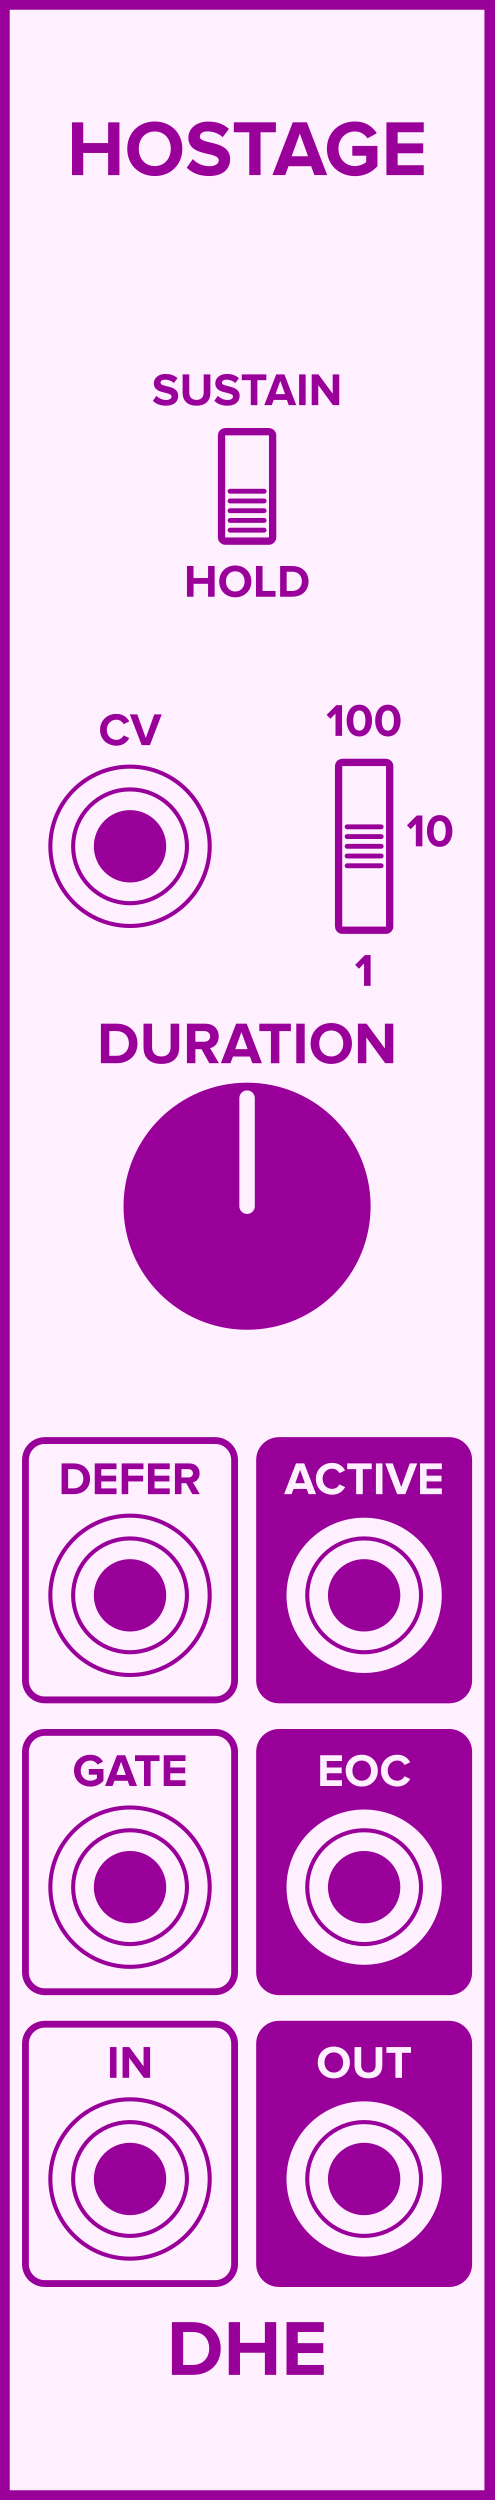
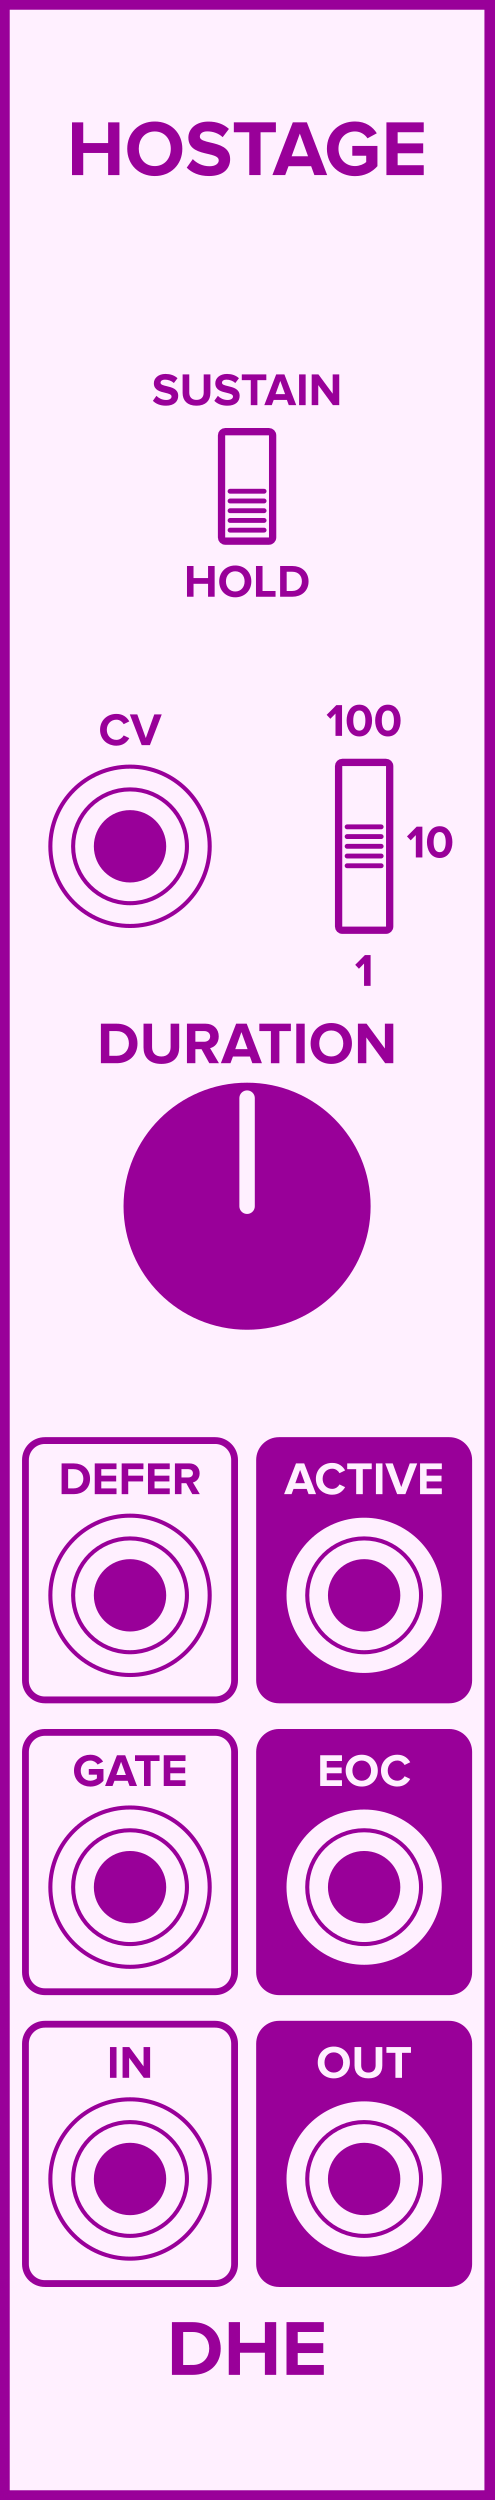
<svg xmlns="http://www.w3.org/2000/svg" id="svg138" height="379.429" width="75.0" version="1.1">
  <defs id="defs142" />
  <g id="g136" transform="scale(2.952756)">
    <path id="rect2" d="M 0,0 H 25.4 V 128.5 H 0 Z" style="fill:#fff0ff;stroke:#990099;stroke-width:1" />
    <g id="text4" style="font-weight:bold;font-size:4.064px;font-family:'Proxima Nova';text-anchor:middle;fill:#990099" aria-label="HOSTAGE">
      <path id="path147" style="font-weight:bold;font-size:4.064px;font-family:'Proxima Nova';text-anchor:middle;fill:#990099" d="m 5.558,9 h 0.581 V 6.289 h -0.581 v 1.065 h -1.28 V 6.289 H 3.701 V 9 h 0.577 V 7.862 h 1.28 z" />
      <path id="path149" style="font-weight:bold;font-size:4.064px;font-family:'Proxima Nova';text-anchor:middle;fill:#990099" d="m 6.54,7.647 c 0,0.817 0.597,1.402 1.414,1.402 0.821,0 1.418,-0.585 1.418,-1.402 0,-0.817 -0.597,-1.402 -1.418,-1.402 -0.817,0 -1.414,0.585 -1.414,1.402 z m 2.239,0 c 0,0.504 -0.325,0.89 -0.825,0.89 -0.5,0 -0.821,-0.386 -0.821,-0.89 0,-0.508 0.321,-0.89 0.821,-0.89 0.5,0 0.825,0.382 0.825,0.89 z" />
      <path id="path151" style="font-weight:bold;font-size:4.064px;font-family:'Proxima Nova';text-anchor:middle;fill:#990099" d="m 9.598,8.618 c 0.252,0.256 0.626,0.431 1.146,0.431 0.732,0 1.085,-0.374 1.085,-0.87 0,-0.614 -0.569,-0.748 -1.016,-0.853 -0.293,-0.069 -0.541,-0.126 -0.541,-0.301 0,-0.163 0.138,-0.272 0.386,-0.272 0.276,0 0.569,0.093 0.788,0.297 l 0.321,-0.423 c -0.268,-0.248 -0.626,-0.378 -1.057,-0.378 -0.638,0 -1.028,0.374 -1.028,0.825 0,0.618 0.569,0.74 1.012,0.841 0.297,0.073 0.549,0.13 0.549,0.329 0,0.154 -0.154,0.301 -0.471,0.301 -0.374,0 -0.671,-0.167 -0.862,-0.366 z" />
      <path id="path153" style="font-weight:bold;font-size:4.064px;font-family:'Proxima Nova';text-anchor:middle;fill:#990099" d="m 12.812,9 h 0.581 V 6.797 h 0.788 v -0.508 h -2.162 v 0.508 h 0.792 z" />
      <path id="path155" style="font-weight:bold;font-size:4.064px;font-family:'Proxima Nova';text-anchor:middle;fill:#990099" d="m 16.159,9 h 0.658 L 15.773,6.289 H 15.05 L 14.001,9 h 0.658 l 0.171,-0.459 h 1.162 z M 15.411,6.866 15.834,8.033 h -0.845 z" />
      <path id="path157" style="font-weight:bold;font-size:4.064px;font-family:'Proxima Nova';text-anchor:middle;fill:#990099" d="m 16.803,7.647 c 0,0.853 0.65,1.406 1.443,1.406 0.492,0 0.878,-0.203 1.154,-0.512 V 7.5 H 18.108 V 8.004 h 0.715 v 0.325 c -0.11,0.102 -0.337,0.207 -0.577,0.207 -0.492,0 -0.849,-0.378 -0.849,-0.89 0,-0.512 0.358,-0.89 0.849,-0.89 0.289,0 0.52,0.163 0.642,0.354 l 0.48,-0.26 c -0.203,-0.321 -0.557,-0.606 -1.122,-0.606 -0.792,0 -1.443,0.545 -1.443,1.402 z" />
      <path id="path159" style="font-weight:bold;font-size:4.064px;font-family:'Proxima Nova';text-anchor:middle;fill:#990099" d="m 19.862,9 h 1.918 V 8.492 h -1.341 V 7.878 h 1.313 V 7.37 h -1.313 v -0.573 h 1.341 v -0.508 h -1.918 z" />
    </g>
    <g id="text6" style="font-weight:bold;font-size:4.064px;font-family:'Proxima Nova';dominant-baseline:hanging;text-anchor:middle;fill:#990099" aria-label="DHE">
      <path id="path162" style="font-weight:bold;font-size:4.064px;font-family:'Proxima Nova';dominant-baseline:hanging;text-anchor:middle;fill:#990099" d="M 8.837,122.068 H 9.906 c 0.849,0 1.439,-0.536 1.439,-1.353 0,-0.817 -0.589,-1.357 -1.439,-1.357 H 8.837 Z m 0.577,-0.508 v -1.695 h 0.492 c 0.557,0 0.849,0.37 0.849,0.849 0,0.459 -0.313,0.845 -0.849,0.845 z" />
      <path id="path164" style="font-weight:bold;font-size:4.064px;font-family:'Proxima Nova';dominant-baseline:hanging;text-anchor:middle;fill:#990099" d="m 13.615,122.068 h 0.581 v -2.711 h -0.581 v 1.065 h -1.28 v -1.065 h -0.577 v 2.711 h 0.577 v -1.138 h 1.28 z" />
      <path id="path166" style="font-weight:bold;font-size:4.064px;font-family:'Proxima Nova';dominant-baseline:hanging;text-anchor:middle;fill:#990099" d="m 14.726,122.068 h 1.918 v -0.508 h -1.341 v -0.614 h 1.313 v -0.508 h -1.313 v -0.573 h 1.341 v -0.508 H 14.726 Z" />
    </g>
    <g id="text8" style="font-weight:bold;font-size:2.371px;font-family:'Proxima Nova';text-anchor:middle;fill:#990099" aria-label="SUSTAIN">
      <path id="path169" style="font-weight:bold;font-size:2.371px;font-family:'Proxima Nova';text-anchor:middle;fill:#990099" d="m 7.858,20.602 c 0.147,0.149 0.365,0.251 0.669,0.251 0.427,0 0.633,-0.218 0.633,-0.507 0,-0.358 -0.332,-0.436 -0.593,-0.498 -0.171,-0.04 -0.315,-0.073 -0.315,-0.175 0,-0.095 0.081,-0.159 0.225,-0.159 0.161,0 0.332,0.055 0.46,0.173 l 0.187,-0.247 c -0.156,-0.145 -0.365,-0.22 -0.616,-0.22 -0.372,0 -0.6,0.218 -0.6,0.481 0,0.36 0.332,0.431 0.59,0.491 0.173,0.043 0.32,0.076 0.32,0.192 0,0.09 -0.09,0.175 -0.275,0.175 -0.218,0 -0.391,-0.097 -0.503,-0.213 z" />
      <path id="path171" style="font-weight:bold;font-size:2.371px;font-family:'Proxima Nova';text-anchor:middle;fill:#990099" d="m 9.386,20.194 c 0,0.389 0.232,0.659 0.714,0.659 0.481,0 0.714,-0.268 0.714,-0.661 v -0.948 h -0.344 v 0.939 c 0,0.22 -0.126,0.372 -0.37,0.372 -0.244,0 -0.372,-0.152 -0.372,-0.372 v -0.939 h -0.341 z" />
      <path id="path173" style="font-weight:bold;font-size:2.371px;font-family:'Proxima Nova';text-anchor:middle;fill:#990099" d="m 11.016,20.602 c 0.147,0.149 0.365,0.251 0.669,0.251 0.427,0 0.633,-0.218 0.633,-0.507 0,-0.358 -0.332,-0.436 -0.593,-0.498 -0.171,-0.04 -0.315,-0.073 -0.315,-0.175 0,-0.095 0.081,-0.159 0.225,-0.159 0.161,0 0.332,0.055 0.46,0.173 l 0.187,-0.247 c -0.156,-0.145 -0.365,-0.22 -0.616,-0.22 -0.372,0 -0.6,0.218 -0.6,0.481 0,0.36 0.332,0.431 0.59,0.491 0.173,0.043 0.32,0.076 0.32,0.192 0,0.09 -0.09,0.175 -0.275,0.175 -0.218,0 -0.391,-0.097 -0.503,-0.213 z" />
      <path id="path175" style="font-weight:bold;font-size:2.371px;font-family:'Proxima Nova';text-anchor:middle;fill:#990099" d="m 12.89,20.825 h 0.339 v -1.285 h 0.46 v -0.296 h -1.261 v 0.296 h 0.462 z" />
      <path id="path177" style="font-weight:bold;font-size:2.371px;font-family:'Proxima Nova';text-anchor:middle;fill:#990099" d="m 14.843,20.825 h 0.384 l -0.609,-1.581 h -0.422 l -0.612,1.581 h 0.384 l 0.1,-0.268 h 0.678 z m -0.436,-1.245 0.247,0.68 h -0.493 z" />
      <path id="path179" style="font-weight:bold;font-size:2.371px;font-family:'Proxima Nova';text-anchor:middle;fill:#990099" d="m 15.373,20.825 h 0.337 v -1.581 h -0.337 z" />
      <path id="path181" style="font-weight:bold;font-size:2.371px;font-family:'Proxima Nova';text-anchor:middle;fill:#990099" d="m 17.112,20.825 h 0.325 v -1.581 h -0.337 v 0.993 l -0.733,-0.993 h -0.346 v 1.581 h 0.337 v -1.031 z" />
    </g>
    <g id="text10" style="font-weight:bold;font-size:2.371px;font-family:'Proxima Nova';dominant-baseline:hanging;text-anchor:middle;fill:#990099" aria-label="HOLD">
      <path id="path184" style="font-weight:bold;font-size:2.371px;font-family:'Proxima Nova';dominant-baseline:hanging;text-anchor:middle;fill:#990099" d="m 10.694,30.673 h 0.339 v -1.581 h -0.339 v 0.621 H 9.947 V 29.092 H 9.611 v 1.581 h 0.337 v -0.664 h 0.747 z" />
      <path id="path186" style="font-weight:bold;font-size:2.371px;font-family:'Proxima Nova';dominant-baseline:hanging;text-anchor:middle;fill:#990099" d="m 11.267,29.884 c 0,0.477 0.348,0.818 0.825,0.818 0.479,0 0.827,-0.341 0.827,-0.818 0,-0.477 -0.348,-0.818 -0.827,-0.818 -0.477,0 -0.825,0.341 -0.825,0.818 z m 1.306,0 c 0,0.294 -0.19,0.519 -0.481,0.519 -0.292,0 -0.479,-0.225 -0.479,-0.519 0,-0.296 0.187,-0.519 0.479,-0.519 0.292,0 0.481,0.223 0.481,0.519 z" />
      <path id="path188" style="font-weight:bold;font-size:2.371px;font-family:'Proxima Nova';dominant-baseline:hanging;text-anchor:middle;fill:#990099" d="M 13.157,30.673 H 14.163 V 30.377 H 13.494 V 29.092 H 13.157 Z" />
      <path id="path190" style="font-weight:bold;font-size:2.371px;font-family:'Proxima Nova';dominant-baseline:hanging;text-anchor:middle;fill:#990099" d="m 14.398,30.673 h 0.623 c 0.495,0 0.839,-0.313 0.839,-0.789 0,-0.477 -0.344,-0.792 -0.839,-0.792 h -0.623 z m 0.337,-0.296 v -0.989 h 0.287 c 0.325,0 0.495,0.216 0.495,0.495 0,0.268 -0.183,0.493 -0.495,0.493 z" />
    </g>
    <g style="fill:#fff0ff;stroke:#990099" id="g24" transform="translate(12.7,25)">
      <path id="rect12" d="m -1.125,-2.812 h 2.25 c 0.104,0 0.188,0.084 0.188,0.188 v 5.25 c 0,0.104 -0.084,0.188 -0.188,0.188 h -2.25 c -0.104,0 -0.188,-0.084 -0.188,-0.188 v -5.25 c 0,-0.104 0.084,-0.188 0.188,-0.188 z" style="stroke-width:0.375" />
      <path id="line14" d="m -0.875,0.25 h 1.75" style="stroke-width:0.25;stroke-linecap:round" />
      <path id="line16" d="m -0.875,0.75 h 1.75" style="stroke-width:0.25;stroke-linecap:round" />
      <path id="line18" d="m -0.875,1.25 h 1.75" style="stroke-width:0.25;stroke-linecap:round" />
      <path id="line20" d="m -0.875,1.75 h 1.75" style="stroke-width:0.25;stroke-linecap:round" />
      <path id="line22" d="m -0.875,2.25 h 1.75" style="stroke-width:0.25;stroke-linecap:round" />
    </g>
    <g id="text26" style="font-weight:bold;font-size:2.371px;font-family:'Proxima Nova';text-anchor:middle;fill:#990099" aria-label="CV">
      <path id="path199" style="font-weight:bold;font-size:2.371px;font-family:'Proxima Nova';text-anchor:middle;fill:#990099" d="m 5.985,38.328 c 0.348,0 0.548,-0.192 0.661,-0.389 L 6.357,37.8 c -0.066,0.13 -0.209,0.23 -0.372,0.23 -0.287,0 -0.495,-0.22 -0.495,-0.519 0,-0.299 0.209,-0.519 0.495,-0.519 0.164,0 0.306,0.102 0.372,0.23 l 0.289,-0.142 c -0.111,-0.197 -0.313,-0.386 -0.661,-0.386 -0.474,0 -0.842,0.332 -0.842,0.818 0,0.486 0.367,0.818 0.842,0.818 z" />
      <path id="path201" style="font-weight:bold;font-size:2.371px;font-family:'Proxima Nova';text-anchor:middle;fill:#990099" d="M 7.283,38.3 H 7.705 L 8.314,36.719 H 7.93 L 7.494,37.935 7.056,36.719 h -0.384 z" />
    </g>
    <g style="fill:#fff0ff;stroke:#990099;stroke-width:0.21" id="g34" transform="translate(6.68333,43.5)">
      <path id="circle28" d="M 4.095,0 A 4.095,4.095 0 0 1 0,4.095 4.095,4.095 0 0 1 -4.095,0 4.095,4.095 0 0 1 0,-4.095 4.095,4.095 0 0 1 4.095,0 Z" style="" />
      <path id="circle30" d="M 2.925,0 A 2.925,2.925 0 0 1 0,2.925 2.925,2.925 0 0 1 -2.925,0 2.925,2.925 0 0 1 0,-2.925 2.925,2.925 0 0 1 2.925,0 Z" style="" />
      <path id="circle32" d="M 1.755,0 A 1.755,1.755 0 0 1 0,1.755 1.755,1.755 0 0 1 -1.755,0 1.755,1.755 0 0 1 0,-1.755 1.755,1.755 0 0 1 1.755,0 Z" style="fill:#990099" />
    </g>
    <g id="text36" style="font-weight:bold;font-size:2.371px;font-family:'Proxima Nova';text-anchor:middle;fill:#990099" aria-label="100">
      <path id="path207" style="font-weight:bold;font-size:2.371px;font-family:'Proxima Nova';text-anchor:middle;fill:#990099" d="m 17.244,37.825 h 0.337 v -1.581 h -0.294 l -0.498,0.5 0.192,0.202 0.263,-0.268 z" />
      <path id="path209" style="font-weight:bold;font-size:2.371px;font-family:'Proxima Nova';text-anchor:middle;fill:#990099" d="m 17.816,37.036 c 0,0.408 0.202,0.818 0.654,0.818 0.45,0 0.654,-0.41 0.654,-0.818 0,-0.408 -0.204,-0.816 -0.654,-0.816 -0.453,0 -0.654,0.408 -0.654,0.816 z m 0.965,0 c 0,0.292 -0.085,0.519 -0.311,0.519 -0.228,0 -0.313,-0.228 -0.313,-0.519 0,-0.292 0.085,-0.517 0.313,-0.517 0.225,0 0.311,0.225 0.311,0.517 z" />
      <path id="path211" style="font-weight:bold;font-size:2.371px;font-family:'Proxima Nova';text-anchor:middle;fill:#990099" d="m 19.283,37.036 c 0,0.408 0.202,0.818 0.654,0.818 0.45,0 0.654,-0.41 0.654,-0.818 0,-0.408 -0.204,-0.816 -0.654,-0.816 -0.453,0 -0.654,0.408 -0.654,0.816 z m 0.965,0 c 0,0.292 -0.085,0.519 -0.311,0.519 -0.228,0 -0.313,-0.228 -0.313,-0.519 0,-0.292 0.085,-0.517 0.313,-0.517 0.225,0 0.311,0.225 0.311,0.517 z" />
    </g>
    <g id="text38" style="font-weight:bold;font-size:2.371px;font-family:'Proxima Nova';dominant-baseline:hanging;text-anchor:middle;fill:#990099" aria-label="1">
      <path id="path214" style="font-weight:bold;font-size:2.371px;font-family:'Proxima Nova';dominant-baseline:hanging;text-anchor:middle;fill:#990099" d="m 18.712,50.673 h 0.337 v -1.581 h -0.294 l -0.498,0.5 0.192,0.202 0.263,-0.268 z" />
    </g>
-     <g id="text40" style="font-weight:bold;font-size:2.371px;font-family:'Proxima Nova';fill:#990099" aria-label="10">
-       <path id="path217" style="font-weight:bold;font-size:2.371px;font-family:'Proxima Nova';fill:#990099" d="m 21.373,43.5 h 0.337 v -1.581 h -0.294 l -0.498,0.5 0.192,0.202 0.263,-0.268 z" />
-       <path id="path219" style="font-weight:bold;font-size:2.371px;font-family:'Proxima Nova';fill:#990099" d="m 21.945,42.711 c 0,0.408 0.202,0.818 0.654,0.818 0.45,0 0.654,-0.41 0.654,-0.818 0,-0.408 -0.204,-0.816 -0.654,-0.816 -0.453,0 -0.654,0.408 -0.654,0.816 z m 0.965,0 c 0,0.292 -0.085,0.519 -0.311,0.519 -0.228,0 -0.313,-0.228 -0.313,-0.519 0,-0.292 0.085,-0.517 0.313,-0.517 0.225,0 0.311,0.225 0.311,0.517 z" />
+     <g id="text40" style="font-weight:bold;font-size:2.371px;font-family:'Proxima Nova';dominant-baseline:middle;text-anchor:start;fill:#990099" aria-label="10">
+       <path id="path217" style="font-weight:bold;font-size:2.371px;font-family:'Proxima Nova';dominant-baseline:middle;text-anchor:start;fill:#990099" d="m 21.373,44.073 h 0.337 v -1.581 h -0.294 l -0.498,0.5 0.192,0.202 0.263,-0.268 z" />
+       <path id="path219" style="font-weight:bold;font-size:2.371px;font-family:'Proxima Nova';dominant-baseline:middle;text-anchor:start;fill:#990099" d="m 21.945,43.283 c 0,0.408 0.202,0.818 0.654,0.818 0.45,0 0.654,-0.41 0.654,-0.818 0,-0.408 -0.204,-0.816 -0.654,-0.816 -0.453,0 -0.654,0.408 -0.654,0.816 z m 0.965,0 c 0,0.292 -0.085,0.519 -0.311,0.519 -0.228,0 -0.313,-0.228 -0.313,-0.519 0,-0.292 0.085,-0.517 0.313,-0.517 0.225,0 0.311,0.225 0.311,0.517 z" />
    </g>
    <g style="fill:#fff0ff;stroke:#990099" id="g54" transform="translate(18.71667,43.5)">
      <path id="rect42" d="m -1.125,-4.312 h 2.25 c 0.104,0 0.188,0.084 0.188,0.188 v 8.25 c 0,0.104 -0.084,0.188 -0.188,0.188 h -2.25 c -0.104,0 -0.188,-0.084 -0.188,-0.188 v -8.25 c 0,-0.104 0.084,-0.188 0.188,-0.188 z" style="stroke-width:0.375" />
      <path id="line44" d="m -0.875,-1 h 1.75" style="stroke-width:0.25;stroke-linecap:round" />
      <path id="line46" d="m -0.875,-0.5 h 1.75" style="stroke-width:0.25;stroke-linecap:round" />
      <path id="line48" d="m -0.875,0 h 1.75" style="stroke-width:0.25;stroke-linecap:round" />
      <path id="line50" d="m -0.875,0.5 h 1.75" style="stroke-width:0.25;stroke-linecap:round" />
      <path id="line52" d="m -0.875,1 h 1.75" style="stroke-width:0.25;stroke-linecap:round" />
    </g>
    <g id="text56" style="font-weight:bold;font-size:3.048px;font-family:'Proxima Nova';text-anchor:middle;fill:#990099" aria-label="DURATION">
      <path id="path228" style="font-weight:bold;font-size:3.048px;font-family:'Proxima Nova';text-anchor:middle;fill:#990099" d="m 5.186,54.65 h 0.802 c 0.637,0 1.079,-0.402 1.079,-1.015 0,-0.613 -0.442,-1.018 -1.079,-1.018 h -0.802 z m 0.433,-0.381 v -1.271 h 0.369 c 0.418,0 0.637,0.277 0.637,0.637 0,0.344 -0.235,0.634 -0.637,0.634 z" />
      <path id="path230" style="font-weight:bold;font-size:3.048px;font-family:'Proxima Nova';text-anchor:middle;fill:#990099" d="m 7.377,53.839 c 0,0.5 0.299,0.847 0.917,0.847 0.619,0 0.917,-0.344 0.917,-0.85 v -1.219 H 8.77 v 1.207 c 0,0.283 -0.162,0.479 -0.475,0.479 -0.314,0 -0.479,-0.195 -0.479,-0.479 v -1.207 h -0.439 z" />
      <path id="path232" style="font-weight:bold;font-size:3.048px;font-family:'Proxima Nova';text-anchor:middle;fill:#990099" d="m 10.758,54.65 h 0.497 l -0.457,-0.774 c 0.219,-0.052 0.445,-0.244 0.445,-0.604 0,-0.378 -0.259,-0.655 -0.683,-0.655 H 9.609 v 2.033 h 0.433 v -0.722 h 0.317 z m 0.043,-1.378 c 0,0.171 -0.131,0.274 -0.305,0.274 h -0.454 v -0.549 h 0.454 c 0.174,0 0.305,0.104 0.305,0.274 z" />
      <path id="path234" style="font-weight:bold;font-size:3.048px;font-family:'Proxima Nova';text-anchor:middle;fill:#990099" d="m 12.97,54.65 h 0.494 l -0.783,-2.033 h -0.543 l -0.786,2.033 h 0.494 l 0.128,-0.344 h 0.872 z m -0.561,-1.6 0.317,0.875 h -0.634 z" />
      <path id="path236" style="font-weight:bold;font-size:3.048px;font-family:'Proxima Nova';text-anchor:middle;fill:#990099" d="m 13.924,54.65 h 0.436 v -1.652 h 0.591 v -0.381 H 13.33 v 0.381 h 0.594 z" />
      <path id="path238" style="font-weight:bold;font-size:3.048px;font-family:'Proxima Nova';text-anchor:middle;fill:#990099" d="m 15.229,54.65 h 0.433 V 52.617 H 15.229 Z" />
      <path id="path240" style="font-weight:bold;font-size:3.048px;font-family:'Proxima Nova';text-anchor:middle;fill:#990099" d="m 15.965,53.635 c 0,0.613 0.448,1.052 1.061,1.052 0.616,0 1.064,-0.439 1.064,-1.052 0,-0.613 -0.448,-1.052 -1.064,-1.052 -0.613,0 -1.061,0.439 -1.061,1.052 z m 1.679,0 c 0,0.378 -0.244,0.668 -0.619,0.668 -0.375,0 -0.616,-0.29 -0.616,-0.668 0,-0.381 0.241,-0.668 0.616,-0.668 0.375,0 0.619,0.287 0.619,0.668 z" />
      <path id="path242" style="font-weight:bold;font-size:3.048px;font-family:'Proxima Nova';text-anchor:middle;fill:#990099" d="m 19.798,54.65 h 0.418 v -2.033 h -0.433 v 1.277 L 18.841,52.617 h -0.445 v 2.033 h 0.433 v -1.326 z" />
    </g>
    <g style="fill:#990099;stroke:#fff0ff" id="g62" transform="translate(12.7,62)">
      <path id="circle58" d="M 6.35,0 A 6.35,6.35 0 0 1 0,6.35 6.35,6.35 0 0 1 -6.35,0 6.35,6.35 0 0 1 0,-6.35 6.35,6.35 0 0 1 6.35,0 Z" style="stroke:none" />
      <path id="line60" d="M 0,0 V -5.556" style="stroke-width:0.794;stroke-linecap:round" />
    </g>
    <path id="rect64" d="M 2.308,74.045 H 11.058 c 0.554,0 1,0.446 1,1 V 86.375 c 0,0.554 -0.446,1 -1,1 H 2.308 c -0.554,0 -1,-0.446 -1,-1 V 75.045 c 0,-0.554 0.446,-1 1,-1 z" style="fill:#fff0ff;stroke:#990099;stroke-width:0.35" />
    <g id="text66" style="font-weight:bold;font-size:2.371px;font-family:'Proxima Nova';text-anchor:middle;fill:#990099" aria-label="DEFER">
      <path id="path248" style="font-weight:bold;font-size:2.371px;font-family:'Proxima Nova';text-anchor:middle;fill:#990099" d="M 3.166,76.8 H 3.789 c 0.495,0 0.839,-0.313 0.839,-0.789 0,-0.477 -0.344,-0.792 -0.839,-0.792 H 3.166 Z M 3.502,76.504 V 75.515 H 3.789 c 0.325,0 0.495,0.216 0.495,0.495 0,0.268 -0.183,0.493 -0.495,0.493 z" />
      <path id="path250" style="font-weight:bold;font-size:2.371px;font-family:'Proxima Nova';text-anchor:middle;fill:#990099" d="M 4.87,76.8 H 5.989 V 76.504 H 5.206 V 76.146 H 5.972 V 75.849 H 5.206 v -0.334 h 0.782 V 75.219 H 4.87 Z" />
      <path id="path252" style="font-weight:bold;font-size:2.371px;font-family:'Proxima Nova';text-anchor:middle;fill:#990099" d="M 6.254,76.8 H 6.591 V 76.146 H 7.356 V 75.849 H 6.591 v -0.334 h 0.782 V 75.219 H 6.254 Z" />
      <path id="path254" style="font-weight:bold;font-size:2.371px;font-family:'Proxima Nova';text-anchor:middle;fill:#990099" d="M 7.606,76.8 H 8.725 V 76.504 h -0.782 V 76.146 H 8.708 V 75.849 H 7.943 v -0.334 h 0.782 V 75.219 H 7.606 Z" />
      <path id="path256" style="font-weight:bold;font-size:2.371px;font-family:'Proxima Nova';text-anchor:middle;fill:#990099" d="M 9.884,76.8 H 10.271 L 9.915,76.198 c 0.171,-0.04 0.346,-0.19 0.346,-0.469 0,-0.294 -0.202,-0.51 -0.531,-0.51 H 8.991 v 1.581 h 0.337 v -0.562 h 0.247 z m 0.033,-1.072 c 0,0.133 -0.102,0.213 -0.237,0.213 H 9.327 v -0.427 h 0.353 c 0.135,0 0.237,0.081 0.237,0.213 z" />
    </g>
    <g style="fill:#fff0ff;stroke:#990099;stroke-width:0.21" id="g74" transform="translate(6.68333,82)">
      <path id="circle68" d="M 4.095,0 A 4.095,4.095 0 0 1 0,4.095 4.095,4.095 0 0 1 -4.095,0 4.095,4.095 0 0 1 0,-4.095 4.095,4.095 0 0 1 4.095,0 Z" style="" />
      <path id="circle70" d="M 2.925,0 A 2.925,2.925 0 0 1 0,2.925 2.925,2.925 0 0 1 -2.925,0 2.925,2.925 0 0 1 0,-2.925 2.925,2.925 0 0 1 2.925,0 Z" style="" />
      <path id="circle72" d="M 1.755,0 A 1.755,1.755 0 0 1 0,1.755 1.755,1.755 0 0 1 -1.755,0 1.755,1.755 0 0 1 0,-1.755 1.755,1.755 0 0 1 1.755,0 Z" style="fill:#990099" />
    </g>
    <path id="rect76" d="m 14.342,74.045 h 8.75 c 0.554,0 1,0.446 1,1 V 86.375 c 0,0.554 -0.446,1 -1,1 h -8.75 c -0.554,0 -1,-0.446 -1,-1 V 75.045 c 0,-0.554 0.446,-1 1,-1 z" style="fill:#990099;stroke:#990099;stroke-width:0.35" />
    <g id="text78" style="font-weight:bold;font-size:2.371px;font-family:'Proxima Nova';text-anchor:middle;fill:#fff0ff" aria-label="ACTIVE">
      <path id="path263" style="font-weight:bold;font-size:2.371px;font-family:'Proxima Nova';text-anchor:middle;fill:#fff0ff" d="m 15.861,76.8 h 0.384 l -0.609,-1.581 h -0.422 l -0.612,1.581 h 0.384 l 0.1,-0.268 h 0.678 z m -0.436,-1.245 0.247,0.68 h -0.493 z" />
      <path id="path265" style="font-weight:bold;font-size:2.371px;font-family:'Proxima Nova';text-anchor:middle;fill:#fff0ff" d="m 17.078,76.828 c 0.348,0 0.548,-0.192 0.661,-0.389 l -0.289,-0.14 c -0.066,0.13 -0.209,0.23 -0.372,0.23 -0.287,0 -0.495,-0.22 -0.495,-0.519 0,-0.299 0.209,-0.519 0.495,-0.519 0.164,0 0.306,0.102 0.372,0.23 l 0.289,-0.142 c -0.111,-0.197 -0.313,-0.386 -0.661,-0.386 -0.474,0 -0.842,0.332 -0.842,0.818 0,0.486 0.367,0.818 0.842,0.818 z" />
      <path id="path267" style="font-weight:bold;font-size:2.371px;font-family:'Proxima Nova';text-anchor:middle;fill:#fff0ff" d="m 18.308,76.8 h 0.339 v -1.285 h 0.46 v -0.296 h -1.261 v 0.296 h 0.462 z" />
      <path id="path269" style="font-weight:bold;font-size:2.371px;font-family:'Proxima Nova';text-anchor:middle;fill:#fff0ff" d="m 19.322,76.8 h 0.337 v -1.581 h -0.337 z" />
      <path id="path271" style="font-weight:bold;font-size:2.371px;font-family:'Proxima Nova';text-anchor:middle;fill:#fff0ff" d="m 20.414,76.8 h 0.422 l 0.609,-1.581 h -0.384 l -0.436,1.216 -0.439,-1.216 h -0.384 z" />
      <path id="path273" style="font-weight:bold;font-size:2.371px;font-family:'Proxima Nova';text-anchor:middle;fill:#fff0ff" d="M 21.591,76.8 H 22.71 V 76.504 H 21.928 v -0.358 h 0.766 V 75.849 H 21.928 v -0.334 h 0.782 v -0.296 h -1.119 z" />
    </g>
    <g style="fill:#fff0ff;stroke:#990099;stroke-width:0.21" id="g86" transform="translate(18.71667,82)">
      <path id="circle80" d="M 4.095,0 A 4.095,4.095 0 0 1 0,4.095 4.095,4.095 0 0 1 -4.095,0 4.095,4.095 0 0 1 0,-4.095 4.095,4.095 0 0 1 4.095,0 Z" style="" />
      <path id="circle82" d="M 2.925,0 A 2.925,2.925 0 0 1 0,2.925 2.925,2.925 0 0 1 -2.925,0 2.925,2.925 0 0 1 0,-2.925 2.925,2.925 0 0 1 2.925,0 Z" style="" />
      <path id="circle84" d="M 1.755,0 A 1.755,1.755 0 0 1 0,1.755 1.755,1.755 0 0 1 -1.755,0 1.755,1.755 0 0 1 0,-1.755 1.755,1.755 0 0 1 1.755,0 Z" style="fill:#990099" />
    </g>
    <path id="rect88" d="M 2.308,89.045 H 11.058 c 0.554,0 1,0.446 1,1 V 101.375 c 0,0.554 -0.446,1 -1,1 H 2.308 c -0.554,0 -1,-0.446 -1,-1 V 90.045 c 0,-0.554 0.446,-1 1,-1 z" style="fill:#fff0ff;stroke:#990099;stroke-width:0.35" />
    <g id="text90" style="font-weight:bold;font-size:2.371px;font-family:'Proxima Nova';text-anchor:middle;fill:#990099" aria-label="GATE">
      <path id="path280" style="font-weight:bold;font-size:2.371px;font-family:'Proxima Nova';text-anchor:middle;fill:#990099" d="m 3.803,91.011 c 0,0.498 0.379,0.82 0.842,0.82 0.287,0 0.512,-0.119 0.673,-0.299 V 90.925 H 4.564 v 0.294 h 0.417 v 0.19 c -0.064,0.059 -0.197,0.121 -0.337,0.121 -0.287,0 -0.495,-0.22 -0.495,-0.519 0,-0.299 0.209,-0.519 0.495,-0.519 0.168,0 0.303,0.095 0.375,0.206 L 5.299,90.546 c -0.119,-0.187 -0.325,-0.353 -0.654,-0.353 -0.462,0 -0.842,0.318 -0.842,0.818 z" />
      <path id="path282" style="font-weight:bold;font-size:2.371px;font-family:'Proxima Nova';text-anchor:middle;fill:#990099" d="m 6.659,91.8 h 0.384 L 6.434,90.219 H 6.012 l -0.612,1.581 h 0.384 l 0.1,-0.268 h 0.678 z m -0.436,-1.245 0.247,0.68 H 5.977 Z" />
      <path id="path284" style="font-weight:bold;font-size:2.371px;font-family:'Proxima Nova';text-anchor:middle;fill:#990099" d="M 7.402,91.8 H 7.741 V 90.515 H 8.201 V 90.219 H 6.939 v 0.296 h 0.462 z" />
      <path id="path286" style="font-weight:bold;font-size:2.371px;font-family:'Proxima Nova';text-anchor:middle;fill:#990099" d="M 8.416,91.8 H 9.535 V 91.504 H 8.753 V 91.146 H 9.519 V 90.849 H 8.753 V 90.515 H 9.535 V 90.219 H 8.416 Z" />
    </g>
    <g style="fill:#fff0ff;stroke:#990099;stroke-width:0.21" id="g98" transform="translate(6.68333,97)">
      <path id="circle92" d="M 4.095,0 A 4.095,4.095 0 0 1 0,4.095 4.095,4.095 0 0 1 -4.095,0 4.095,4.095 0 0 1 0,-4.095 4.095,4.095 0 0 1 4.095,0 Z" style="" />
      <path id="circle94" d="M 2.925,0 A 2.925,2.925 0 0 1 0,2.925 2.925,2.925 0 0 1 -2.925,0 2.925,2.925 0 0 1 0,-2.925 2.925,2.925 0 0 1 2.925,0 Z" style="" />
      <path id="circle96" d="M 1.755,0 A 1.755,1.755 0 0 1 0,1.755 1.755,1.755 0 0 1 -1.755,0 1.755,1.755 0 0 1 0,-1.755 1.755,1.755 0 0 1 1.755,0 Z" style="fill:#990099" />
    </g>
    <path id="rect100" d="m 14.342,89.045 h 8.75 c 0.554,0 1,0.446 1,1 V 101.375 c 0,0.554 -0.446,1 -1,1 h -8.75 c -0.554,0 -1,-0.446 -1,-1 V 90.045 c 0,-0.554 0.446,-1 1,-1 z" style="fill:#990099;stroke:#990099;stroke-width:0.35" />
    <g id="text102" style="font-weight:bold;font-size:2.371px;font-family:'Proxima Nova';text-anchor:middle;fill:#fff0ff" aria-label="EOC">
      <path id="path293" style="font-weight:bold;font-size:2.371px;font-family:'Proxima Nova';text-anchor:middle;fill:#fff0ff" d="m 16.458,91.8 h 1.119 V 91.504 h -0.782 v -0.358 h 0.766 v -0.296 h -0.766 v -0.334 h 0.782 v -0.296 h -1.119 z" />
      <path id="path295" style="font-weight:bold;font-size:2.371px;font-family:'Proxima Nova';text-anchor:middle;fill:#fff0ff" d="m 17.767,91.011 c 0,0.477 0.348,0.818 0.825,0.818 0.479,0 0.827,-0.341 0.827,-0.818 0,-0.477 -0.348,-0.818 -0.827,-0.818 -0.477,0 -0.825,0.341 -0.825,0.818 z m 1.306,0 c 0,0.294 -0.19,0.519 -0.481,0.519 -0.292,0 -0.479,-0.225 -0.479,-0.519 0,-0.296 0.187,-0.519 0.479,-0.519 0.292,0 0.481,0.223 0.481,0.519 z" />
      <path id="path297" style="font-weight:bold;font-size:2.371px;font-family:'Proxima Nova';text-anchor:middle;fill:#fff0ff" d="m 20.424,91.828 c 0.348,0 0.548,-0.192 0.661,-0.389 l -0.289,-0.14 c -0.066,0.13 -0.209,0.23 -0.372,0.23 -0.287,0 -0.495,-0.22 -0.495,-0.519 0,-0.299 0.209,-0.519 0.495,-0.519 0.164,0 0.306,0.102 0.372,0.23 l 0.289,-0.142 c -0.111,-0.197 -0.313,-0.386 -0.661,-0.386 -0.474,0 -0.842,0.332 -0.842,0.818 0,0.486 0.367,0.818 0.842,0.818 z" />
    </g>
    <g style="fill:#fff0ff;stroke:#990099;stroke-width:0.21" id="g110" transform="translate(18.71667,97)">
      <path id="circle104" d="M 4.095,0 A 4.095,4.095 0 0 1 0,4.095 4.095,4.095 0 0 1 -4.095,0 4.095,4.095 0 0 1 0,-4.095 4.095,4.095 0 0 1 4.095,0 Z" style="" />
      <path id="circle106" d="M 2.925,0 A 2.925,2.925 0 0 1 0,2.925 2.925,2.925 0 0 1 -2.925,0 2.925,2.925 0 0 1 0,-2.925 2.925,2.925 0 0 1 2.925,0 Z" style="" />
      <path id="circle108" d="M 1.755,0 A 1.755,1.755 0 0 1 0,1.755 1.755,1.755 0 0 1 -1.755,0 1.755,1.755 0 0 1 0,-1.755 1.755,1.755 0 0 1 1.755,0 Z" style="fill:#990099" />
    </g>
    <path id="rect112" d="M 2.308,104.045 H 11.058 c 0.554,0 1,0.446 1,1 v 11.33 c 0,0.554 -0.446,1 -1,1 H 2.308 c -0.554,0 -1,-0.446 -1,-1 v -11.33 c 0,-0.554 0.446,-1 1,-1 z" style="fill:#fff0ff;stroke:#990099;stroke-width:0.35" />
    <g id="text114" style="font-weight:bold;font-size:2.371px;font-family:'Proxima Nova';text-anchor:middle;fill:#990099" aria-label="IN">
      <path id="path304" style="font-weight:bold;font-size:2.371px;font-family:'Proxima Nova';text-anchor:middle;fill:#990099" d="m 5.652,106.8 h 0.337 v -1.581 H 5.652 Z" />
      <path id="path306" style="font-weight:bold;font-size:2.371px;font-family:'Proxima Nova';text-anchor:middle;fill:#990099" d="m 7.391,106.8 h 0.325 v -1.581 H 7.379 v 0.993 l -0.733,-0.993 H 6.3 V 106.8 h 0.337 v -1.031 z" />
    </g>
    <g style="fill:#fff0ff;stroke:#990099;stroke-width:0.21" id="g122" transform="translate(6.68333,112)">
      <path id="circle116" d="M 4.095,0 A 4.095,4.095 0 0 1 0,4.095 4.095,4.095 0 0 1 -4.095,0 4.095,4.095 0 0 1 0,-4.095 4.095,4.095 0 0 1 4.095,0 Z" style="" />
      <path id="circle118" d="M 2.925,0 A 2.925,2.925 0 0 1 0,2.925 2.925,2.925 0 0 1 -2.925,0 2.925,2.925 0 0 1 0,-2.925 2.925,2.925 0 0 1 2.925,0 Z" style="" />
      <path id="circle120" d="M 1.755,0 A 1.755,1.755 0 0 1 0,1.755 1.755,1.755 0 0 1 -1.755,0 1.755,1.755 0 0 1 0,-1.755 1.755,1.755 0 0 1 1.755,0 Z" style="fill:#990099" />
    </g>
    <path id="rect124" d="m 14.342,104.045 h 8.75 c 0.554,0 1,0.446 1,1 v 11.33 c 0,0.554 -0.446,1 -1,1 h -8.75 c -0.554,0 -1,-0.446 -1,-1 v -11.33 c 0,-0.554 0.446,-1 1,-1 z" style="fill:#990099;stroke:#990099;stroke-width:0.35" />
    <g id="text126" style="font-weight:bold;font-size:2.371px;font-family:'Proxima Nova';text-anchor:middle;fill:#fff0ff" aria-label="OUT">
      <path id="path313" style="font-weight:bold;font-size:2.371px;font-family:'Proxima Nova';text-anchor:middle;fill:#fff0ff" d="m 16.332,106.011 c 0,0.477 0.348,0.818 0.825,0.818 0.479,0 0.827,-0.341 0.827,-0.818 0,-0.476 -0.348,-0.818 -0.827,-0.818 -0.477,0 -0.825,0.341 -0.825,0.818 z m 1.306,0 c 0,0.294 -0.19,0.519 -0.481,0.519 -0.292,0 -0.479,-0.225 -0.479,-0.519 0,-0.296 0.187,-0.519 0.479,-0.519 0.292,0 0.481,0.223 0.481,0.519 z" />
      <path id="path315" style="font-weight:bold;font-size:2.371px;font-family:'Proxima Nova';text-anchor:middle;fill:#fff0ff" d="m 18.223,106.169 c 0,0.389 0.232,0.659 0.714,0.659 0.481,0 0.714,-0.268 0.714,-0.661 v -0.948 h -0.344 v 0.939 c 0,0.22 -0.126,0.372 -0.37,0.372 -0.244,0 -0.372,-0.152 -0.372,-0.372 v -0.939 h -0.341 z" />
      <path id="path317" style="font-weight:bold;font-size:2.371px;font-family:'Proxima Nova';text-anchor:middle;fill:#fff0ff" d="m 20.324,106.8 h 0.339 v -1.285 h 0.46 v -0.296 H 19.862 v 0.296 H 20.324 Z" />
    </g>
    <g style="fill:#fff0ff;stroke:#990099;stroke-width:0.21" id="g134" transform="translate(18.71667,112)">
      <path id="circle128" d="M 4.095,0 A 4.095,4.095 0 0 1 0,4.095 4.095,4.095 0 0 1 -4.095,0 4.095,4.095 0 0 1 0,-4.095 4.095,4.095 0 0 1 4.095,0 Z" style="" />
      <path id="circle130" d="M 2.925,0 A 2.925,2.925 0 0 1 0,2.925 2.925,2.925 0 0 1 -2.925,0 2.925,2.925 0 0 1 0,-2.925 2.925,2.925 0 0 1 2.925,0 Z" style="" />
      <path id="circle132" d="M 1.755,0 A 1.755,1.755 0 0 1 0,1.755 1.755,1.755 0 0 1 -1.755,0 1.755,1.755 0 0 1 0,-1.755 1.755,1.755 0 0 1 1.755,0 Z" style="fill:#990099" />
    </g>
  </g>
</svg>
